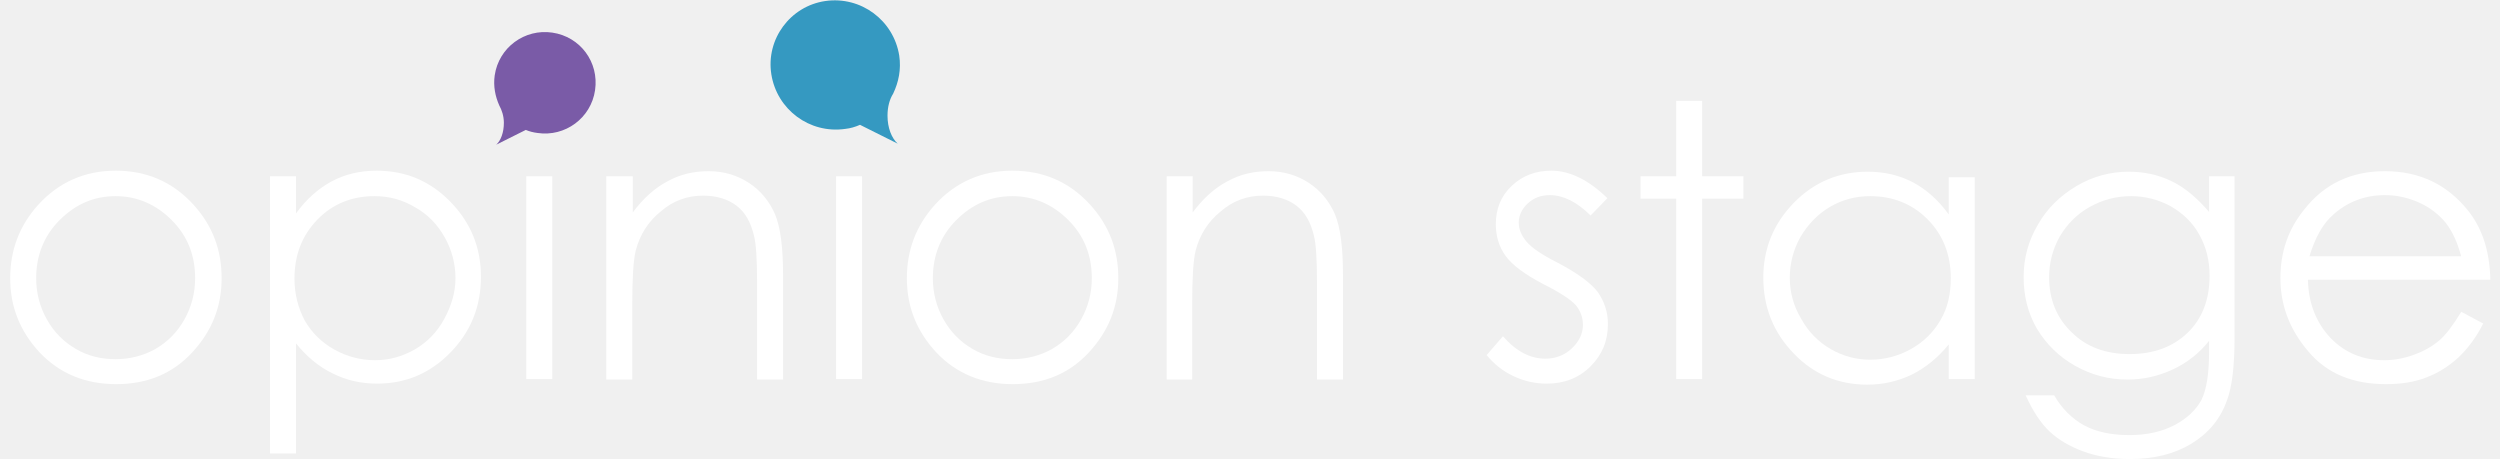
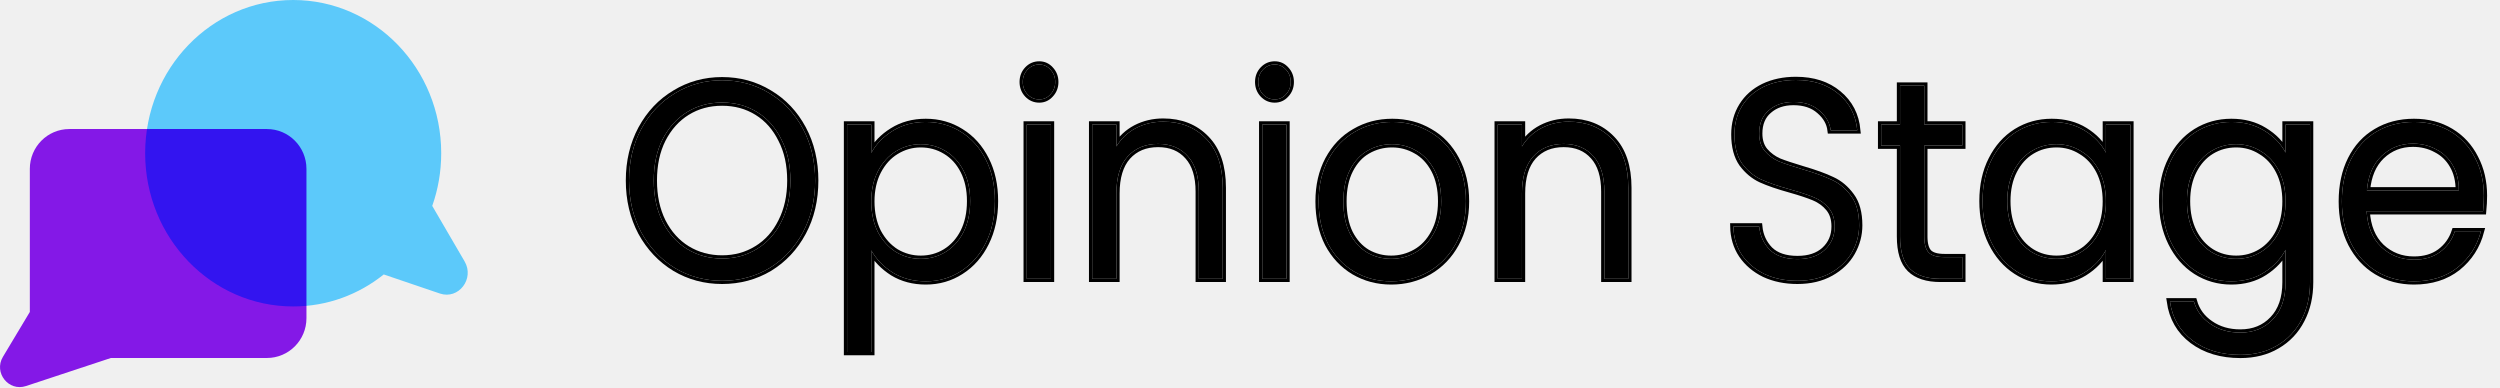
- <svg xmlns="http://www.w3.org/2000/svg" version="1.1" id="Isolation_Mode" x="0px" y="0px" viewBox="0 0 490.7 90" style="enable-background:new 0 0 490.7 90;" xml:space="preserve">
-   <style type="text/css">
- 	.st0{fill:#FFFFFF;}
- 	.st1{fill:#7A5BA7;}
- 	.st2{fill:#3599C1;}
- </style>
-   <g id="Layer_1">
-     <g>
-       <g>
-         <path class="st0" d="M22.7,33.5c6.1,0,11.2,2.2,15.3,6.7c3.7,4.1,5.5,8.8,5.5,14.4c0,5.6-1.9,10.4-5.8,14.6     c-3.9,4.2-8.9,6.2-14.9,6.2c-6.1,0-11.1-2.1-15-6.2c-3.9-4.2-5.8-9-5.8-14.6c0-5.5,1.8-10.3,5.5-14.4     C11.5,35.8,16.6,33.5,22.7,33.5z M22.7,38.5c-4.3,0-7.9,1.6-11,4.7c-3.1,3.1-4.6,7-4.6,11.4c0,2.9,0.7,5.6,2.1,8.1     c1.4,2.5,3.3,4.4,5.7,5.8c2.4,1.4,5,2,7.8,2c2.8,0,5.5-0.7,7.8-2c2.4-1.4,4.3-3.3,5.7-5.8c1.4-2.5,2.1-5.2,2.1-8.1     c0-4.5-1.5-8.3-4.6-11.4C30.6,40.1,26.9,38.5,22.7,38.5z" />
-         <path class="st0" d="M53,34.6h5.1v7.3c2-2.8,4.4-4.9,7-6.3c2.6-1.4,5.6-2.1,8.8-2.1c5.7,0,10.5,2,14.5,6.1c4,4.1,6,9,6,14.7     c0,5.9-2,10.8-6,14.9c-4,4.1-8.8,6.1-14.4,6.1c-3.2,0-6.1-0.7-8.7-2c-2.7-1.3-5.1-3.3-7.2-5.9V89H53V34.6z M73.5,38.5     c-4.4,0-8.2,1.5-11.2,4.6c-3,3.1-4.5,6.9-4.5,11.6c0,3,0.7,5.7,2,8.2c1.4,2.4,3.3,4.3,5.8,5.7c2.5,1.4,5.2,2.1,8,2.1     c2.8,0,5.3-0.7,7.8-2.1c2.4-1.4,4.4-3.4,5.8-6c1.4-2.6,2.2-5.2,2.2-8c0-2.8-0.7-5.5-2.1-8c-1.4-2.5-3.3-4.5-5.8-5.9     C79,39.2,76.4,38.5,73.5,38.5z" />
-         <path class="st0" d="M103.3,34.6h5.1v39.8h-5.1V34.6z" />
-         <path class="st0" d="M119.1,34.6h5.1v7.1c2-2.7,4.3-4.8,6.8-6.1c2.5-1.4,5.2-2,8.1-2c3,0,5.6,0.8,7.9,2.3c2.3,1.5,4,3.6,5.1,6.1     c1.1,2.6,1.6,6.6,1.6,12v20.5h-5.1v-19c0-4.6-0.2-7.7-0.6-9.2c-0.6-2.6-1.7-4.6-3.4-5.9c-1.7-1.3-3.9-2-6.6-2     c-3.1,0-5.9,1-8.3,3.1c-2.5,2-4.1,4.6-4.9,7.6c-0.5,2-0.7,5.6-0.7,10.8v14.6h-5.1V34.6z" />
-         <path class="st0" d="M164.1,34.6h5.1v39.8h-5.1V34.6z" />
-         <path class="st0" d="M198.7,33.5c6.1,0,11.2,2.2,15.3,6.7c3.7,4.1,5.5,8.8,5.5,14.4c0,5.6-1.9,10.4-5.8,14.6     c-3.9,4.2-8.9,6.2-14.9,6.2c-6.1,0-11.1-2.1-15-6.2c-3.9-4.2-5.8-9-5.8-14.6c0-5.5,1.8-10.3,5.5-14.4     C187.5,35.8,192.6,33.5,198.7,33.5z M198.7,38.5c-4.3,0-7.9,1.6-11,4.7c-3.1,3.1-4.6,7-4.6,11.4c0,2.9,0.7,5.6,2.1,8.1     c1.4,2.5,3.3,4.4,5.7,5.8c2.4,1.4,5,2,7.8,2c2.8,0,5.5-0.7,7.8-2c2.4-1.4,4.3-3.3,5.7-5.8c1.4-2.5,2.1-5.2,2.1-8.1     c0-4.5-1.5-8.3-4.6-11.4C206.6,40.1,202.9,38.5,198.7,38.5z" />
-         <path class="st0" d="M229,34.6h5.1v7.1c2-2.7,4.3-4.8,6.8-6.1c2.5-1.4,5.2-2,8.1-2c3,0,5.6,0.8,7.9,2.3c2.3,1.5,4,3.6,5.1,6.1     c1.1,2.6,1.6,6.6,1.6,12v20.5h-5.1v-19c0-4.6-0.2-7.7-0.6-9.2c-0.6-2.6-1.7-4.6-3.4-5.9c-1.7-1.3-3.9-2-6.6-2     c-3.1,0-5.9,1-8.3,3.1c-2.5,2-4.1,4.6-4.9,7.6c-0.5,2-0.7,5.6-0.7,10.8v14.6H229V34.6z" />
-         <path class="st0" d="M315.5,38.9l-3.3,3.4c-2.7-2.7-5.4-4-8-4c-1.7,0-3.1,0.5-4.3,1.6c-1.2,1.1-1.8,2.4-1.8,3.8     c0,1.3,0.5,2.5,1.5,3.7c1,1.2,3,2.6,6.2,4.2c3.8,2,6.4,3.9,7.8,5.7c1.3,1.9,2,3.9,2,6.3c0,3.3-1.1,6-3.4,8.3     c-2.3,2.3-5.2,3.4-8.6,3.4c-2.3,0-4.5-0.5-6.6-1.5c-2.1-1-3.8-2.4-5.2-4.1l3.2-3.7c2.6,3,5.4,4.4,8.3,4.4c2.1,0,3.8-0.7,5.2-2     c1.4-1.3,2.2-2.9,2.2-4.6c0-1.5-0.5-2.8-1.4-3.9c-1-1.1-3.1-2.5-6.5-4.2c-3.6-1.9-6-3.7-7.3-5.5c-1.3-1.8-1.9-3.9-1.9-6.2     c0-3,1-5.5,3.1-7.5c2.1-2,4.7-3,7.8-3C308.1,33.5,311.8,35.3,315.5,38.9z" />
-         <path class="st0" d="M329,19.8h5.1v14.8h8.1V39h-8.1v35.4H329V39h-7v-4.4h7V19.8z" />
-         <path class="st0" d="M387.6,34.6v39.8h-5.1v-6.8c-2.1,2.6-4.6,4.6-7.2,5.9c-2.7,1.3-5.6,2-8.8,2c-5.6,0-10.5-2-14.4-6.1     c-4-4.1-6-9.1-6-14.9c0-5.7,2-10.6,6-14.7c4-4.1,8.9-6.1,14.5-6.1c3.3,0,6.2,0.7,8.9,2.1c2.6,1.4,5,3.5,7,6.3v-7.3H387.6z      M367.1,38.5c-2.9,0-5.5,0.7-7.9,2.1c-2.4,1.4-4.3,3.4-5.8,5.9c-1.4,2.5-2.1,5.2-2.1,8c0,2.8,0.7,5.5,2.2,8     c1.4,2.6,3.4,4.6,5.8,6c2.4,1.4,5,2.1,7.8,2.1c2.8,0,5.5-0.7,8-2.1c2.5-1.4,4.4-3.3,5.8-5.7c1.4-2.4,2-5.1,2-8.2     c0-4.6-1.5-8.5-4.6-11.6C375.3,40,371.5,38.5,367.1,38.5z" />
-         <path class="st0" d="M433.5,34.6h5.1v31.7c0,5.6-0.5,9.7-1.5,12.3c-1.3,3.7-3.7,6.5-7,8.5c-3.3,2-7.3,3-12,3     c-3.4,0-6.5-0.5-9.2-1.5c-2.7-1-4.9-2.3-6.6-3.9c-1.7-1.6-3.3-4-4.7-7.1h5.6c1.5,2.6,3.5,4.6,5.9,5.9c2.4,1.3,5.4,1.9,8.9,1.9     c3.5,0,6.4-0.7,8.9-2c2.4-1.3,4.1-2.9,5.2-4.9c1-2,1.5-5.2,1.5-9.5v-2.1c-1.9,2.4-4.3,4.3-7.1,5.6c-2.8,1.3-5.7,2-8.9,2     c-3.7,0-7.1-0.9-10.3-2.7c-3.2-1.8-5.7-4.3-7.5-7.3c-1.8-3.1-2.6-6.5-2.6-10.1c0-3.7,0.9-7.1,2.8-10.3c1.8-3.2,4.4-5.7,7.6-7.6     c3.2-1.9,6.7-2.8,10.2-2.8c3,0,5.8,0.6,8.3,1.8c2.6,1.2,5.1,3.3,7.5,6.1V34.6z M418.3,38.5c-2.9,0-5.6,0.7-8.1,2.1     c-2.5,1.4-4.4,3.3-5.9,5.8c-1.4,2.5-2.1,5.2-2.1,8c0,4.4,1.5,8,4.4,10.8c2.9,2.9,6.7,4.3,11.4,4.3c4.7,0,8.5-1.4,11.4-4.2     c2.9-2.8,4.3-6.6,4.3-11.2c0-3-0.7-5.7-2-8c-1.3-2.4-3.2-4.2-5.6-5.6C423.7,39.2,421.1,38.5,418.3,38.5z" />
-         <path class="st0" d="M483.1,61.2l4.3,2.3c-1.4,2.8-3.1,5-4.9,6.7c-1.9,1.7-3.9,3-6.3,3.9c-2.3,0.9-4.9,1.3-7.9,1.3     c-6.5,0-11.6-2.1-15.2-6.4c-3.7-4.3-5.5-9.1-5.5-14.4c0-5.1,1.5-9.6,4.7-13.5c3.9-5,9.2-7.5,15.8-7.5c6.8,0,12.2,2.6,16.3,7.7     c2.9,3.6,4.3,8.2,4.4,13.6h-35.8c0.1,4.6,1.6,8.4,4.4,11.4c2.9,3,6.4,4.4,10.6,4.4c2,0,4-0.4,5.9-1.1c1.9-0.7,3.5-1.6,4.9-2.8     C480.1,65.7,481.5,63.8,483.1,61.2z M483.1,50.4c-0.7-2.7-1.7-4.9-3-6.6c-1.3-1.6-3-3-5.2-4c-2.2-1-4.4-1.5-6.8-1.5     c-3.9,0-7.3,1.3-10.1,3.8c-2.1,1.8-3.6,4.6-4.7,8.2H483.1z" />
-       </g>
-       <path class="st1" d="M108.4,6.4c-5.4-0.8-10.5,2.9-11.3,8.4c-0.3,2.1,0.1,4.1,0.9,5.9c0.5,0.9,0.9,2.1,0.9,3.4    c0,1.9-0.6,3.5-1.5,4.3l5.8-2.9c0.7,0.3,1.5,0.5,2.3,0.6c5.4,0.8,10.5-2.9,11.3-8.4C117.6,12.2,113.9,7.2,108.4,6.4z" />
-       <path class="st2" d="M162,0.2c7-1,13.4,3.8,14.5,10.7c0.4,2.7-0.1,5.2-1.2,7.5c-0.7,1.1-1.1,2.6-1.1,4.3c0,2.4,0.8,4.4,2,5.5    l-7.4-3.7c-0.9,0.4-1.9,0.7-2.9,0.8c-7,1-13.4-3.8-14.5-10.7C150.3,7.7,155.1,1.2,162,0.2z" />
-     </g>
+ <svg xmlns="http://www.w3.org/2000/svg" width="155" height="24" viewBox="0 0 155 24" fill="none">
+   <path fill-rule="evenodd" clip-rule="evenodd" d="M26.799 12.766C27.159 11.747 27.355 10.647 27.355 9.5C27.355 4.253 23.246 0 18.177 0C13.109 0 9 4.253 9 9.5C9 14.747 13.109 19 18.177 19C20.292 19 22.24 18.26 23.792 17.016L27.275 18.199C28.43 18.591 29.435 17.285 28.806 16.208L26.799 12.766Z" fill="#5CC9FA" />
+   <g style="mix-blend-mode:multiply">
+     <path fill-rule="evenodd" clip-rule="evenodd" d="M4.299 8C2.946 8 1.849 9.105 1.849 10.469V19.341L0.181 22.124C-0.406 23.104 0.532 24.292 1.612 23.935L6.875 22.195H16.55C17.903 22.195 19 21.09 19 19.726V10.469C19 9.105 17.903 8 16.55 8H4.299Z" fill="#8C1AF5" />
  </g>
+   <mask id="path-3-outside-1_3562_9496" maskUnits="userSpaceOnUse" x="38" y="3" width="117" height="20" fill="black">
+     <rect fill="white" x="38" y="3" width="117" height="20" />
+     <path d="M44.77 17.408C43.703 17.408 42.731 17.146 41.852 16.623C40.973 16.087 40.275 15.348 39.758 14.405C39.253 13.451 39 12.38 39 11.193C39 10.006 39.253 8.941 39.758 7.998C40.275 7.044 40.973 6.305 41.852 5.781C42.731 5.245 43.703 4.978 44.77 4.978C45.846 4.978 46.825 5.245 47.704 5.781C48.583 6.305 49.275 7.038 49.781 7.981C50.286 8.923 50.539 9.994 50.539 11.193C50.539 12.392 50.286 13.463 49.781 14.405C49.275 15.348 48.583 16.087 47.704 16.623C46.825 17.146 45.846 17.408 44.77 17.408ZM44.77 16.029C45.572 16.029 46.291 15.831 46.929 15.435C47.577 15.04 48.083 14.475 48.445 13.742C48.819 13.009 49.006 12.159 49.006 11.193C49.006 10.215 48.819 9.366 48.445 8.644C48.083 7.911 47.583 7.346 46.945 6.951C46.308 6.555 45.583 6.357 44.77 6.357C43.956 6.357 43.231 6.555 42.594 6.951C41.956 7.346 41.451 7.911 41.077 8.644C40.714 9.366 40.533 10.215 40.533 11.193C40.533 12.159 40.714 13.009 41.077 13.742C41.451 14.475 41.956 15.04 42.594 15.435C43.242 15.831 43.967 16.029 44.77 16.029Z" />
+     <path d="M54.019 9.482C54.316 8.935 54.756 8.481 55.338 8.12C55.931 7.748 56.618 7.562 57.398 7.562C58.201 7.562 58.926 7.765 59.575 8.173C60.234 8.58 60.75 9.156 61.124 9.901C61.498 10.634 61.684 11.49 61.684 12.467C61.684 13.434 61.498 14.295 61.124 15.051C60.75 15.808 60.234 16.396 59.575 16.815C58.926 17.234 58.201 17.443 57.398 17.443C56.629 17.443 55.948 17.263 55.355 16.902C54.772 16.53 54.327 16.07 54.019 15.523V21.825H52.519V7.719H54.019V9.482ZM60.151 12.467C60.151 11.746 60.014 11.117 59.739 10.582C59.465 10.047 59.091 9.639 58.618 9.36C58.157 9.081 57.646 8.941 57.085 8.941C56.536 8.941 56.025 9.086 55.552 9.377C55.091 9.657 54.717 10.07 54.431 10.617C54.157 11.152 54.019 11.775 54.019 12.485C54.019 13.207 54.157 13.841 54.431 14.388C54.717 14.923 55.091 15.337 55.552 15.627C56.025 15.907 56.536 16.047 57.085 16.047C57.646 16.047 58.157 15.907 58.618 15.627C59.091 15.337 59.465 14.923 59.739 14.388C60.014 13.841 60.151 13.201 60.151 12.467Z" />
+     <path d="M64.434 6.165C64.148 6.165 63.906 6.06 63.708 5.851C63.511 5.641 63.412 5.385 63.412 5.082C63.412 4.78 63.511 4.524 63.708 4.314C63.906 4.105 64.148 4 64.434 4C64.708 4 64.939 4.105 65.126 4.314C65.324 4.524 65.423 4.78 65.423 5.082C65.423 5.385 65.324 5.641 65.126 5.851C64.939 6.06 64.708 6.165 64.434 6.165ZM65.159 7.719V17.286H63.659V7.719H65.159Z" />
+     <path d="M72.117 7.544C73.216 7.544 74.106 7.899 74.787 8.609C75.469 9.307 75.809 10.32 75.809 11.647V17.286H74.326V11.874C74.326 10.919 74.1 10.192 73.65 9.692C73.199 9.179 72.584 8.923 71.804 8.923C71.012 8.923 70.38 9.185 69.908 9.709C69.446 10.233 69.216 10.995 69.216 11.996V17.286H67.716V7.719H69.216V9.081C69.512 8.592 69.913 8.213 70.419 7.946C70.936 7.678 71.501 7.544 72.117 7.544Z" />
+     <path d="M79.034 6.165C78.749 6.165 78.507 6.06 78.309 5.851C78.111 5.641 78.012 5.385 78.012 5.082C78.012 4.78 78.111 4.524 78.309 4.314C78.507 4.105 78.749 4 79.034 4C79.309 4 79.54 4.105 79.727 4.314C79.925 4.524 80.023 4.78 80.023 5.082C80.023 5.385 79.925 5.641 79.727 5.851C79.54 6.06 79.309 6.165 79.034 6.165ZM79.76 7.719V17.286H78.26V7.719H79.76Z" />
+     <path d="M86.256 17.443C85.41 17.443 84.641 17.24 83.948 16.832C83.267 16.425 82.728 15.849 82.333 15.104C81.948 14.347 81.756 13.474 81.756 12.485C81.756 11.507 81.954 10.646 82.349 9.901C82.756 9.145 83.305 8.568 83.998 8.173C84.69 7.765 85.465 7.562 86.322 7.562C87.179 7.562 87.954 7.765 88.646 8.173C89.339 8.568 89.883 9.139 90.278 9.884C90.685 10.629 90.888 11.496 90.888 12.485C90.888 13.474 90.679 14.347 90.262 15.104C89.855 15.849 89.3 16.425 88.597 16.832C87.894 17.24 87.113 17.443 86.256 17.443ZM86.256 16.047C86.794 16.047 87.3 15.913 87.773 15.645C88.245 15.377 88.624 14.976 88.91 14.44C89.207 13.905 89.355 13.253 89.355 12.485C89.355 11.717 89.212 11.065 88.927 10.53C88.641 9.994 88.267 9.598 87.806 9.342C87.344 9.075 86.844 8.941 86.305 8.941C85.756 8.941 85.251 9.075 84.789 9.342C84.338 9.598 83.976 9.994 83.701 10.53C83.426 11.065 83.289 11.717 83.289 12.485C83.289 13.265 83.421 13.922 83.684 14.458C83.959 14.993 84.322 15.395 84.772 15.662C85.223 15.918 85.718 16.047 86.256 16.047Z" />
+     <path d="M97.262 7.544C98.361 7.544 99.251 7.899 99.932 8.609C100.613 9.307 100.954 10.32 100.954 11.647V17.286H99.471V11.874C99.471 10.919 99.245 10.192 98.795 9.692C98.344 9.179 97.729 8.923 96.948 8.923C96.157 8.923 95.525 9.185 95.053 9.709C94.591 10.233 94.361 10.995 94.361 11.996V17.286H92.86V7.719H94.361V9.081C94.657 8.592 95.058 8.213 95.564 7.946C96.08 7.678 96.646 7.544 97.262 7.544Z" />
+     <path d="M111.442 17.408C110.684 17.408 110.003 17.269 109.398 16.989C108.805 16.698 108.338 16.303 107.997 15.802C107.656 15.29 107.481 14.702 107.47 14.039H109.068C109.123 14.609 109.343 15.092 109.728 15.488C110.123 15.872 110.695 16.064 111.442 16.064C112.157 16.064 112.717 15.878 113.124 15.505C113.541 15.121 113.75 14.632 113.75 14.039C113.75 13.573 113.629 13.195 113.387 12.904C113.146 12.613 112.843 12.392 112.481 12.241C112.118 12.089 111.629 11.926 111.014 11.752C110.255 11.542 109.645 11.333 109.184 11.123C108.733 10.914 108.343 10.588 108.013 10.146C107.695 9.692 107.535 9.086 107.535 8.33C107.535 7.666 107.695 7.079 108.013 6.566C108.332 6.054 108.777 5.659 109.349 5.379C109.931 5.1 110.596 4.96 111.343 4.96C112.42 4.96 113.299 5.245 113.981 5.816C114.673 6.386 115.063 7.143 115.151 8.085H113.503C113.448 7.62 113.217 7.212 112.81 6.863C112.404 6.502 111.865 6.322 111.195 6.322C110.569 6.322 110.058 6.497 109.662 6.846C109.266 7.183 109.068 7.661 109.068 8.277C109.068 8.72 109.184 9.081 109.415 9.36C109.656 9.639 109.948 9.855 110.288 10.006C110.64 10.146 111.129 10.308 111.755 10.495C112.514 10.716 113.124 10.937 113.585 11.158C114.047 11.368 114.442 11.699 114.772 12.153C115.102 12.595 115.267 13.201 115.267 13.969C115.267 14.563 115.118 15.121 114.821 15.645C114.525 16.169 114.085 16.594 113.503 16.919C112.92 17.245 112.233 17.408 111.442 17.408Z" />
+     <path d="M119.304 9.028V14.667C119.304 15.133 119.397 15.465 119.584 15.662C119.771 15.849 120.095 15.942 120.557 15.942H121.661V17.286H120.309C119.474 17.286 118.848 17.082 118.43 16.675C118.012 16.268 117.804 15.598 117.804 14.667V9.028H116.633V7.719H117.804V5.309H119.304V7.719H121.661V9.028H119.304Z" />
+     <path d="M122.918 12.467C122.918 11.49 123.105 10.634 123.479 9.901C123.852 9.156 124.363 8.58 125.012 8.173C125.671 7.765 126.402 7.562 127.204 7.562C127.995 7.562 128.682 7.742 129.264 8.103C129.847 8.464 130.281 8.918 130.567 9.465V7.719H132.083V17.286H130.567V15.505C130.27 16.064 129.825 16.53 129.231 16.902C128.649 17.263 127.968 17.443 127.187 17.443C126.385 17.443 125.66 17.234 125.012 16.815C124.363 16.396 123.852 15.808 123.479 15.051C123.105 14.295 122.918 13.434 122.918 12.467ZM130.567 12.485C130.567 11.763 130.429 11.135 130.155 10.599C129.88 10.064 129.506 9.657 129.034 9.377C128.572 9.086 128.061 8.941 127.501 8.941C126.94 8.941 126.429 9.081 125.968 9.36C125.506 9.639 125.138 10.047 124.863 10.582C124.588 11.117 124.451 11.746 124.451 12.467C124.451 13.201 124.588 13.841 124.863 14.388C125.138 14.923 125.506 15.337 125.968 15.627C126.429 15.907 126.94 16.047 127.501 16.047C128.061 16.047 128.572 15.907 129.034 15.627C129.506 15.337 129.88 14.923 130.155 14.388C130.429 13.841 130.567 13.207 130.567 12.485Z" />
+     <path d="M138.344 7.562C139.124 7.562 139.805 7.742 140.388 8.103C140.981 8.464 141.421 8.918 141.706 9.465V7.719H143.223V17.496C143.223 18.369 143.047 19.143 142.695 19.818C142.344 20.504 141.838 21.04 141.179 21.424C140.531 21.808 139.772 22 138.904 22C137.717 22 136.728 21.703 135.937 21.11C135.146 20.516 134.679 19.707 134.536 18.683H136.019C136.184 19.265 136.525 19.73 137.041 20.079C137.558 20.44 138.179 20.621 138.904 20.621C139.728 20.621 140.399 20.347 140.915 19.8C141.443 19.253 141.706 18.485 141.706 17.496V15.488C141.41 16.047 140.97 16.512 140.388 16.885C139.805 17.257 139.124 17.443 138.344 17.443C137.541 17.443 136.811 17.234 136.151 16.815C135.503 16.396 134.992 15.808 134.618 15.051C134.245 14.295 134.058 13.434 134.058 12.467C134.058 11.49 134.245 10.634 134.618 9.901C134.992 9.156 135.503 8.58 136.151 8.173C136.811 7.765 137.541 7.562 138.344 7.562ZM141.706 12.485C141.706 11.763 141.569 11.135 141.294 10.599C141.02 10.064 140.646 9.657 140.173 9.377C139.712 9.086 139.201 8.941 138.64 8.941C138.08 8.941 137.569 9.081 137.107 9.36C136.646 9.639 136.278 10.047 136.003 10.582C135.728 11.117 135.591 11.746 135.591 12.467C135.591 13.201 135.728 13.841 136.003 14.388C136.278 14.923 136.646 15.337 137.107 15.627C137.569 15.907 138.08 16.047 138.64 16.047C139.201 16.047 139.712 15.907 140.173 15.627C140.646 15.337 141.02 14.923 141.294 14.388C141.569 13.841 141.706 13.207 141.706 12.485Z" />
+     <path d="M154 12.136C154 12.438 153.984 12.758 153.951 13.096H146.73C146.785 14.039 147.088 14.778 147.637 15.313C148.198 15.837 148.873 16.099 149.665 16.099C150.313 16.099 150.852 15.942 151.28 15.627C151.72 15.302 152.027 14.871 152.203 14.336H153.819C153.577 15.255 153.093 16.006 152.368 16.588C151.643 17.158 150.742 17.443 149.665 17.443C148.807 17.443 148.038 17.24 147.357 16.832C146.687 16.425 146.159 15.849 145.774 15.104C145.39 14.347 145.197 13.474 145.197 12.485C145.197 11.496 145.384 10.629 145.758 9.884C146.132 9.139 146.654 8.568 147.324 8.173C148.005 7.765 148.786 7.562 149.665 7.562C150.522 7.562 151.28 7.759 151.939 8.155C152.599 8.551 153.104 9.098 153.456 9.796C153.819 10.483 154 11.263 154 12.136ZM152.45 11.804C152.45 11.199 152.324 10.681 152.071 10.25C151.819 9.808 151.472 9.476 151.033 9.255C150.604 9.022 150.126 8.906 149.599 8.906C148.84 8.906 148.192 9.162 147.654 9.674C147.126 10.186 146.824 10.896 146.747 11.804H152.45Z" />
+   </mask>
+   <path d="M44.77 17.408C43.703 17.408 42.731 17.146 41.852 16.623C40.973 16.087 40.275 15.348 39.758 14.405C39.253 13.451 39 12.38 39 11.193C39 10.006 39.253 8.941 39.758 7.998C40.275 7.044 40.973 6.305 41.852 5.781C42.731 5.245 43.703 4.978 44.77 4.978C45.846 4.978 46.825 5.245 47.704 5.781C48.583 6.305 49.275 7.038 49.781 7.981C50.286 8.923 50.539 9.994 50.539 11.193C50.539 12.392 50.286 13.463 49.781 14.405C49.275 15.348 48.583 16.087 47.704 16.623C46.825 17.146 45.846 17.408 44.77 17.408ZM44.77 16.029C45.572 16.029 46.291 15.831 46.929 15.435C47.577 15.04 48.083 14.475 48.445 13.742C48.819 13.009 49.006 12.159 49.006 11.193C49.006 10.215 48.819 9.366 48.445 8.644C48.083 7.911 47.583 7.346 46.945 6.951C46.308 6.555 45.583 6.357 44.77 6.357C43.956 6.357 43.231 6.555 42.594 6.951C41.956 7.346 41.451 7.911 41.077 8.644C40.714 9.366 40.533 10.215 40.533 11.193C40.533 12.159 40.714 13.009 41.077 13.742C41.451 14.475 41.956 15.04 42.594 15.435C43.242 15.831 43.967 16.029 44.77 16.029Z" fill="black" />
+   <path d="M54.019 9.482C54.316 8.935 54.756 8.481 55.338 8.12C55.931 7.748 56.618 7.562 57.398 7.562C58.201 7.562 58.926 7.765 59.575 8.173C60.234 8.58 60.75 9.156 61.124 9.901C61.498 10.634 61.684 11.49 61.684 12.467C61.684 13.434 61.498 14.295 61.124 15.051C60.75 15.808 60.234 16.396 59.575 16.815C58.926 17.234 58.201 17.443 57.398 17.443C56.629 17.443 55.948 17.263 55.355 16.902C54.772 16.53 54.327 16.07 54.019 15.523V21.825H52.519V7.719H54.019V9.482ZM60.151 12.467C60.151 11.746 60.014 11.117 59.739 10.582C59.465 10.047 59.091 9.639 58.618 9.36C58.157 9.081 57.646 8.941 57.085 8.941C56.536 8.941 56.025 9.086 55.552 9.377C55.091 9.657 54.717 10.07 54.431 10.617C54.157 11.152 54.019 11.775 54.019 12.485C54.019 13.207 54.157 13.841 54.431 14.388C54.717 14.923 55.091 15.337 55.552 15.627C56.025 15.907 56.536 16.047 57.085 16.047C57.646 16.047 58.157 15.907 58.618 15.627C59.091 15.337 59.465 14.923 59.739 14.388C60.014 13.841 60.151 13.201 60.151 12.467Z" fill="black" />
+   <path d="M64.434 6.165C64.148 6.165 63.906 6.06 63.708 5.851C63.511 5.641 63.412 5.385 63.412 5.082C63.412 4.78 63.511 4.524 63.708 4.314C63.906 4.105 64.148 4 64.434 4C64.708 4 64.939 4.105 65.126 4.314C65.324 4.524 65.423 4.78 65.423 5.082C65.423 5.385 65.324 5.641 65.126 5.851C64.939 6.06 64.708 6.165 64.434 6.165ZM65.159 7.719V17.286H63.659V7.719H65.159Z" fill="black" />
+   <path d="M72.117 7.544C73.216 7.544 74.106 7.899 74.787 8.609C75.469 9.307 75.809 10.32 75.809 11.647V17.286H74.326V11.874C74.326 10.919 74.1 10.192 73.65 9.692C73.199 9.179 72.584 8.923 71.804 8.923C71.012 8.923 70.38 9.185 69.908 9.709C69.446 10.233 69.216 10.995 69.216 11.996V17.286H67.716V7.719H69.216V9.081C69.512 8.592 69.913 8.213 70.419 7.946C70.936 7.678 71.501 7.544 72.117 7.544Z" fill="black" />
+   <path d="M79.034 6.165C78.749 6.165 78.507 6.06 78.309 5.851C78.111 5.641 78.012 5.385 78.012 5.082C78.012 4.78 78.111 4.524 78.309 4.314C78.507 4.105 78.749 4 79.034 4C79.309 4 79.54 4.105 79.727 4.314C79.925 4.524 80.023 4.78 80.023 5.082C80.023 5.385 79.925 5.641 79.727 5.851C79.54 6.06 79.309 6.165 79.034 6.165ZM79.76 7.719V17.286H78.26V7.719H79.76Z" fill="black" />
+   <path d="M86.256 17.443C85.41 17.443 84.641 17.24 83.948 16.832C83.267 16.425 82.728 15.849 82.333 15.104C81.948 14.347 81.756 13.474 81.756 12.485C81.756 11.507 81.954 10.646 82.349 9.901C82.756 9.145 83.305 8.568 83.998 8.173C84.69 7.765 85.465 7.562 86.322 7.562C87.179 7.562 87.954 7.765 88.646 8.173C89.339 8.568 89.883 9.139 90.278 9.884C90.685 10.629 90.888 11.496 90.888 12.485C90.888 13.474 90.679 14.347 90.262 15.104C89.855 15.849 89.3 16.425 88.597 16.832C87.894 17.24 87.113 17.443 86.256 17.443ZM86.256 16.047C86.794 16.047 87.3 15.913 87.773 15.645C88.245 15.377 88.624 14.976 88.91 14.44C89.207 13.905 89.355 13.253 89.355 12.485C89.355 11.717 89.212 11.065 88.927 10.53C88.641 9.994 88.267 9.598 87.806 9.342C87.344 9.075 86.844 8.941 86.305 8.941C85.756 8.941 85.251 9.075 84.789 9.342C84.338 9.598 83.976 9.994 83.701 10.53C83.426 11.065 83.289 11.717 83.289 12.485C83.289 13.265 83.421 13.922 83.684 14.458C83.959 14.993 84.322 15.395 84.772 15.662C85.223 15.918 85.718 16.047 86.256 16.047Z" fill="black" />
+   <path d="M97.262 7.544C98.361 7.544 99.251 7.899 99.932 8.609C100.613 9.307 100.954 10.32 100.954 11.647V17.286H99.471V11.874C99.471 10.919 99.245 10.192 98.795 9.692C98.344 9.179 97.729 8.923 96.948 8.923C96.157 8.923 95.525 9.185 95.053 9.709C94.591 10.233 94.361 10.995 94.361 11.996V17.286H92.86V7.719H94.361V9.081C94.657 8.592 95.058 8.213 95.564 7.946C96.08 7.678 96.646 7.544 97.262 7.544Z" fill="black" />
+   <path d="M111.442 17.408C110.684 17.408 110.003 17.269 109.398 16.989C108.805 16.698 108.338 16.303 107.997 15.802C107.656 15.29 107.481 14.702 107.47 14.039H109.068C109.123 14.609 109.343 15.092 109.728 15.488C110.123 15.872 110.695 16.064 111.442 16.064C112.157 16.064 112.717 15.878 113.124 15.505C113.541 15.121 113.75 14.632 113.75 14.039C113.75 13.573 113.629 13.195 113.387 12.904C113.146 12.613 112.843 12.392 112.481 12.241C112.118 12.089 111.629 11.926 111.014 11.752C110.255 11.542 109.645 11.333 109.184 11.123C108.733 10.914 108.343 10.588 108.013 10.146C107.695 9.692 107.535 9.086 107.535 8.33C107.535 7.666 107.695 7.079 108.013 6.566C108.332 6.054 108.777 5.659 109.349 5.379C109.931 5.1 110.596 4.96 111.343 4.96C112.42 4.96 113.299 5.245 113.981 5.816C114.673 6.386 115.063 7.143 115.151 8.085H113.503C113.448 7.62 113.217 7.212 112.81 6.863C112.404 6.502 111.865 6.322 111.195 6.322C110.569 6.322 110.058 6.497 109.662 6.846C109.266 7.183 109.068 7.661 109.068 8.277C109.068 8.72 109.184 9.081 109.415 9.36C109.656 9.639 109.948 9.855 110.288 10.006C110.64 10.146 111.129 10.308 111.755 10.495C112.514 10.716 113.124 10.937 113.585 11.158C114.047 11.368 114.442 11.699 114.772 12.153C115.102 12.595 115.267 13.201 115.267 13.969C115.267 14.563 115.118 15.121 114.821 15.645C114.525 16.169 114.085 16.594 113.503 16.919C112.92 17.245 112.233 17.408 111.442 17.408Z" fill="black" />
+   <path d="M119.304 9.028V14.667C119.304 15.133 119.397 15.465 119.584 15.662C119.771 15.849 120.095 15.942 120.557 15.942H121.661V17.286H120.309C119.474 17.286 118.848 17.082 118.43 16.675C118.012 16.268 117.804 15.598 117.804 14.667V9.028H116.633V7.719H117.804V5.309H119.304V7.719H121.661V9.028H119.304Z" fill="black" />
+   <path d="M122.918 12.467C122.918 11.49 123.105 10.634 123.479 9.901C123.852 9.156 124.363 8.58 125.012 8.173C125.671 7.765 126.402 7.562 127.204 7.562C127.995 7.562 128.682 7.742 129.264 8.103C129.847 8.464 130.281 8.918 130.567 9.465V7.719H132.083V17.286H130.567V15.505C130.27 16.064 129.825 16.53 129.231 16.902C128.649 17.263 127.968 17.443 127.187 17.443C126.385 17.443 125.66 17.234 125.012 16.815C124.363 16.396 123.852 15.808 123.479 15.051C123.105 14.295 122.918 13.434 122.918 12.467ZM130.567 12.485C130.567 11.763 130.429 11.135 130.155 10.599C129.88 10.064 129.506 9.657 129.034 9.377C128.572 9.086 128.061 8.941 127.501 8.941C126.94 8.941 126.429 9.081 125.968 9.36C125.506 9.639 125.138 10.047 124.863 10.582C124.588 11.117 124.451 11.746 124.451 12.467C124.451 13.201 124.588 13.841 124.863 14.388C125.138 14.923 125.506 15.337 125.968 15.627C126.429 15.907 126.94 16.047 127.501 16.047C128.061 16.047 128.572 15.907 129.034 15.627C129.506 15.337 129.88 14.923 130.155 14.388C130.429 13.841 130.567 13.207 130.567 12.485Z" fill="black" />
+   <path d="M138.344 7.562C139.124 7.562 139.805 7.742 140.388 8.103C140.981 8.464 141.421 8.918 141.706 9.465V7.719H143.223V17.496C143.223 18.369 143.047 19.143 142.695 19.818C142.344 20.504 141.838 21.04 141.179 21.424C140.531 21.808 139.772 22 138.904 22C137.717 22 136.728 21.703 135.937 21.11C135.146 20.516 134.679 19.707 134.536 18.683H136.019C136.184 19.265 136.525 19.73 137.041 20.079C137.558 20.44 138.179 20.621 138.904 20.621C139.728 20.621 140.399 20.347 140.915 19.8C141.443 19.253 141.706 18.485 141.706 17.496V15.488C141.41 16.047 140.97 16.512 140.388 16.885C139.805 17.257 139.124 17.443 138.344 17.443C137.541 17.443 136.811 17.234 136.151 16.815C135.503 16.396 134.992 15.808 134.618 15.051C134.245 14.295 134.058 13.434 134.058 12.467C134.058 11.49 134.245 10.634 134.618 9.901C134.992 9.156 135.503 8.58 136.151 8.173C136.811 7.765 137.541 7.562 138.344 7.562ZM141.706 12.485C141.706 11.763 141.569 11.135 141.294 10.599C141.02 10.064 140.646 9.657 140.173 9.377C139.712 9.086 139.201 8.941 138.64 8.941C138.08 8.941 137.569 9.081 137.107 9.36C136.646 9.639 136.278 10.047 136.003 10.582C135.728 11.117 135.591 11.746 135.591 12.467C135.591 13.201 135.728 13.841 136.003 14.388C136.278 14.923 136.646 15.337 137.107 15.627C137.569 15.907 138.08 16.047 138.64 16.047C139.201 16.047 139.712 15.907 140.173 15.627C140.646 15.337 141.02 14.923 141.294 14.388C141.569 13.841 141.706 13.207 141.706 12.485Z" fill="black" />
+   <path d="M154 12.136C154 12.438 153.984 12.758 153.951 13.096H146.73C146.785 14.039 147.088 14.778 147.637 15.313C148.198 15.837 148.873 16.099 149.665 16.099C150.313 16.099 150.852 15.942 151.28 15.627C151.72 15.302 152.027 14.871 152.203 14.336H153.819C153.577 15.255 153.093 16.006 152.368 16.588C151.643 17.158 150.742 17.443 149.665 17.443C148.807 17.443 148.038 17.24 147.357 16.832C146.687 16.425 146.159 15.849 145.774 15.104C145.39 14.347 145.197 13.474 145.197 12.485C145.197 11.496 145.384 10.629 145.758 9.884C146.132 9.139 146.654 8.568 147.324 8.173C148.005 7.765 148.786 7.562 149.665 7.562C150.522 7.562 151.28 7.759 151.939 8.155C152.599 8.551 153.104 9.098 153.456 9.796C153.819 10.483 154 11.263 154 12.136ZM152.45 11.804C152.45 11.199 152.324 10.681 152.071 10.25C151.819 9.808 151.472 9.476 151.033 9.255C150.604 9.022 150.126 8.906 149.599 8.906C148.84 8.906 148.192 9.162 147.654 9.674C147.126 10.186 146.824 10.896 146.747 11.804H152.45Z" fill="black" />
+   <path d="M44.77 17.408C43.703 17.408 42.731 17.146 41.852 16.623C40.973 16.087 40.275 15.348 39.758 14.405C39.253 13.451 39 12.38 39 11.193C39 10.006 39.253 8.941 39.758 7.998C40.275 7.044 40.973 6.305 41.852 5.781C42.731 5.245 43.703 4.978 44.77 4.978C45.846 4.978 46.825 5.245 47.704 5.781C48.583 6.305 49.275 7.038 49.781 7.981C50.286 8.923 50.539 9.994 50.539 11.193C50.539 12.392 50.286 13.463 49.781 14.405C49.275 15.348 48.583 16.087 47.704 16.623C46.825 17.146 45.846 17.408 44.77 17.408ZM44.77 16.029C45.572 16.029 46.291 15.831 46.929 15.435C47.577 15.04 48.083 14.475 48.445 13.742C48.819 13.009 49.006 12.159 49.006 11.193C49.006 10.215 48.819 9.366 48.445 8.644C48.083 7.911 47.583 7.346 46.945 6.951C46.308 6.555 45.583 6.357 44.77 6.357C43.956 6.357 43.231 6.555 42.594 6.951C41.956 7.346 41.451 7.911 41.077 8.644C40.714 9.366 40.533 10.215 40.533 11.193C40.533 12.159 40.714 13.009 41.077 13.742C41.451 14.475 41.956 15.04 42.594 15.435C43.242 15.831 43.967 16.029 44.77 16.029Z" stroke="black" stroke-width="0.4" mask="url(#path-3-outside-1_3562_9496)" />
+   <path d="M54.019 9.482C54.316 8.935 54.756 8.481 55.338 8.12C55.931 7.748 56.618 7.562 57.398 7.562C58.201 7.562 58.926 7.765 59.575 8.173C60.234 8.58 60.75 9.156 61.124 9.901C61.498 10.634 61.684 11.49 61.684 12.467C61.684 13.434 61.498 14.295 61.124 15.051C60.75 15.808 60.234 16.396 59.575 16.815C58.926 17.234 58.201 17.443 57.398 17.443C56.629 17.443 55.948 17.263 55.355 16.902C54.772 16.53 54.327 16.07 54.019 15.523V21.825H52.519V7.719H54.019V9.482ZM60.151 12.467C60.151 11.746 60.014 11.117 59.739 10.582C59.465 10.047 59.091 9.639 58.618 9.36C58.157 9.081 57.646 8.941 57.085 8.941C56.536 8.941 56.025 9.086 55.552 9.377C55.091 9.657 54.717 10.07 54.431 10.617C54.157 11.152 54.019 11.775 54.019 12.485C54.019 13.207 54.157 13.841 54.431 14.388C54.717 14.923 55.091 15.337 55.552 15.627C56.025 15.907 56.536 16.047 57.085 16.047C57.646 16.047 58.157 15.907 58.618 15.627C59.091 15.337 59.465 14.923 59.739 14.388C60.014 13.841 60.151 13.201 60.151 12.467Z" stroke="black" stroke-width="0.4" mask="url(#path-3-outside-1_3562_9496)" />
+   <path d="M64.434 6.165C64.148 6.165 63.906 6.06 63.708 5.851C63.511 5.641 63.412 5.385 63.412 5.082C63.412 4.78 63.511 4.524 63.708 4.314C63.906 4.105 64.148 4 64.434 4C64.708 4 64.939 4.105 65.126 4.314C65.324 4.524 65.423 4.78 65.423 5.082C65.423 5.385 65.324 5.641 65.126 5.851C64.939 6.06 64.708 6.165 64.434 6.165ZM65.159 7.719V17.286H63.659V7.719H65.159Z" stroke="black" stroke-width="0.4" mask="url(#path-3-outside-1_3562_9496)" />
+   <path d="M72.117 7.544C73.216 7.544 74.106 7.899 74.787 8.609C75.469 9.307 75.809 10.32 75.809 11.647V17.286H74.326V11.874C74.326 10.919 74.1 10.192 73.65 9.692C73.199 9.179 72.584 8.923 71.804 8.923C71.012 8.923 70.38 9.185 69.908 9.709C69.446 10.233 69.216 10.995 69.216 11.996V17.286H67.716V7.719H69.216V9.081C69.512 8.592 69.913 8.213 70.419 7.946C70.936 7.678 71.501 7.544 72.117 7.544Z" stroke="black" stroke-width="0.4" mask="url(#path-3-outside-1_3562_9496)" />
+   <path d="M79.034 6.165C78.749 6.165 78.507 6.06 78.309 5.851C78.111 5.641 78.012 5.385 78.012 5.082C78.012 4.78 78.111 4.524 78.309 4.314C78.507 4.105 78.749 4 79.034 4C79.309 4 79.54 4.105 79.727 4.314C79.925 4.524 80.023 4.78 80.023 5.082C80.023 5.385 79.925 5.641 79.727 5.851C79.54 6.06 79.309 6.165 79.034 6.165ZM79.76 7.719V17.286H78.26V7.719H79.76Z" stroke="black" stroke-width="0.4" mask="url(#path-3-outside-1_3562_9496)" />
+   <path d="M86.256 17.443C85.41 17.443 84.641 17.24 83.948 16.832C83.267 16.425 82.728 15.849 82.333 15.104C81.948 14.347 81.756 13.474 81.756 12.485C81.756 11.507 81.954 10.646 82.349 9.901C82.756 9.145 83.305 8.568 83.998 8.173C84.69 7.765 85.465 7.562 86.322 7.562C87.179 7.562 87.954 7.765 88.646 8.173C89.339 8.568 89.883 9.139 90.278 9.884C90.685 10.629 90.888 11.496 90.888 12.485C90.888 13.474 90.679 14.347 90.262 15.104C89.855 15.849 89.3 16.425 88.597 16.832C87.894 17.24 87.113 17.443 86.256 17.443ZM86.256 16.047C86.794 16.047 87.3 15.913 87.773 15.645C88.245 15.377 88.624 14.976 88.91 14.44C89.207 13.905 89.355 13.253 89.355 12.485C89.355 11.717 89.212 11.065 88.927 10.53C88.641 9.994 88.267 9.598 87.806 9.342C87.344 9.075 86.844 8.941 86.305 8.941C85.756 8.941 85.251 9.075 84.789 9.342C84.338 9.598 83.976 9.994 83.701 10.53C83.426 11.065 83.289 11.717 83.289 12.485C83.289 13.265 83.421 13.922 83.684 14.458C83.959 14.993 84.322 15.395 84.772 15.662C85.223 15.918 85.718 16.047 86.256 16.047Z" stroke="black" stroke-width="0.4" mask="url(#path-3-outside-1_3562_9496)" />
+   <path d="M97.262 7.544C98.361 7.544 99.251 7.899 99.932 8.609C100.613 9.307 100.954 10.32 100.954 11.647V17.286H99.471V11.874C99.471 10.919 99.245 10.192 98.795 9.692C98.344 9.179 97.729 8.923 96.948 8.923C96.157 8.923 95.525 9.185 95.053 9.709C94.591 10.233 94.361 10.995 94.361 11.996V17.286H92.86V7.719H94.361V9.081C94.657 8.592 95.058 8.213 95.564 7.946C96.08 7.678 96.646 7.544 97.262 7.544Z" stroke="black" stroke-width="0.4" mask="url(#path-3-outside-1_3562_9496)" />
+   <path d="M111.442 17.408C110.684 17.408 110.003 17.269 109.398 16.989C108.805 16.698 108.338 16.303 107.997 15.802C107.656 15.29 107.481 14.702 107.47 14.039H109.068C109.123 14.609 109.343 15.092 109.728 15.488C110.123 15.872 110.695 16.064 111.442 16.064C112.157 16.064 112.717 15.878 113.124 15.505C113.541 15.121 113.75 14.632 113.75 14.039C113.75 13.573 113.629 13.195 113.387 12.904C113.146 12.613 112.843 12.392 112.481 12.241C112.118 12.089 111.629 11.926 111.014 11.752C110.255 11.542 109.645 11.333 109.184 11.123C108.733 10.914 108.343 10.588 108.013 10.146C107.695 9.692 107.535 9.086 107.535 8.33C107.535 7.666 107.695 7.079 108.013 6.566C108.332 6.054 108.777 5.659 109.349 5.379C109.931 5.1 110.596 4.96 111.343 4.96C112.42 4.96 113.299 5.245 113.981 5.816C114.673 6.386 115.063 7.143 115.151 8.085H113.503C113.448 7.62 113.217 7.212 112.81 6.863C112.404 6.502 111.865 6.322 111.195 6.322C110.569 6.322 110.058 6.497 109.662 6.846C109.266 7.183 109.068 7.661 109.068 8.277C109.068 8.72 109.184 9.081 109.415 9.36C109.656 9.639 109.948 9.855 110.288 10.006C110.64 10.146 111.129 10.308 111.755 10.495C112.514 10.716 113.124 10.937 113.585 11.158C114.047 11.368 114.442 11.699 114.772 12.153C115.102 12.595 115.267 13.201 115.267 13.969C115.267 14.563 115.118 15.121 114.821 15.645C114.525 16.169 114.085 16.594 113.503 16.919C112.92 17.245 112.233 17.408 111.442 17.408Z" stroke="black" stroke-width="0.4" mask="url(#path-3-outside-1_3562_9496)" />
+   <path d="M119.304 9.028V14.667C119.304 15.133 119.397 15.465 119.584 15.662C119.771 15.849 120.095 15.942 120.557 15.942H121.661V17.286H120.309C119.474 17.286 118.848 17.082 118.43 16.675C118.012 16.268 117.804 15.598 117.804 14.667V9.028H116.633V7.719H117.804V5.309H119.304V7.719H121.661V9.028H119.304Z" stroke="black" stroke-width="0.4" mask="url(#path-3-outside-1_3562_9496)" />
+   <path d="M122.918 12.467C122.918 11.49 123.105 10.634 123.479 9.901C123.852 9.156 124.363 8.58 125.012 8.173C125.671 7.765 126.402 7.562 127.204 7.562C127.995 7.562 128.682 7.742 129.264 8.103C129.847 8.464 130.281 8.918 130.567 9.465V7.719H132.083V17.286H130.567V15.505C130.27 16.064 129.825 16.53 129.231 16.902C128.649 17.263 127.968 17.443 127.187 17.443C126.385 17.443 125.66 17.234 125.012 16.815C124.363 16.396 123.852 15.808 123.479 15.051C123.105 14.295 122.918 13.434 122.918 12.467ZM130.567 12.485C130.567 11.763 130.429 11.135 130.155 10.599C129.88 10.064 129.506 9.657 129.034 9.377C128.572 9.086 128.061 8.941 127.501 8.941C126.94 8.941 126.429 9.081 125.968 9.36C125.506 9.639 125.138 10.047 124.863 10.582C124.588 11.117 124.451 11.746 124.451 12.467C124.451 13.201 124.588 13.841 124.863 14.388C125.138 14.923 125.506 15.337 125.968 15.627C126.429 15.907 126.94 16.047 127.501 16.047C128.061 16.047 128.572 15.907 129.034 15.627C129.506 15.337 129.88 14.923 130.155 14.388C130.429 13.841 130.567 13.207 130.567 12.485Z" stroke="black" stroke-width="0.4" mask="url(#path-3-outside-1_3562_9496)" />
+   <path d="M138.344 7.562C139.124 7.562 139.805 7.742 140.388 8.103C140.981 8.464 141.421 8.918 141.706 9.465V7.719H143.223V17.496C143.223 18.369 143.047 19.143 142.695 19.818C142.344 20.504 141.838 21.04 141.179 21.424C140.531 21.808 139.772 22 138.904 22C137.717 22 136.728 21.703 135.937 21.11C135.146 20.516 134.679 19.707 134.536 18.683H136.019C136.184 19.265 136.525 19.73 137.041 20.079C137.558 20.44 138.179 20.621 138.904 20.621C139.728 20.621 140.399 20.347 140.915 19.8C141.443 19.253 141.706 18.485 141.706 17.496V15.488C141.41 16.047 140.97 16.512 140.388 16.885C139.805 17.257 139.124 17.443 138.344 17.443C137.541 17.443 136.811 17.234 136.151 16.815C135.503 16.396 134.992 15.808 134.618 15.051C134.245 14.295 134.058 13.434 134.058 12.467C134.058 11.49 134.245 10.634 134.618 9.901C134.992 9.156 135.503 8.58 136.151 8.173C136.811 7.765 137.541 7.562 138.344 7.562ZM141.706 12.485C141.706 11.763 141.569 11.135 141.294 10.599C141.02 10.064 140.646 9.657 140.173 9.377C139.712 9.086 139.201 8.941 138.64 8.941C138.08 8.941 137.569 9.081 137.107 9.36C136.646 9.639 136.278 10.047 136.003 10.582C135.728 11.117 135.591 11.746 135.591 12.467C135.591 13.201 135.728 13.841 136.003 14.388C136.278 14.923 136.646 15.337 137.107 15.627C137.569 15.907 138.08 16.047 138.64 16.047C139.201 16.047 139.712 15.907 140.173 15.627C140.646 15.337 141.02 14.923 141.294 14.388C141.569 13.841 141.706 13.207 141.706 12.485Z" stroke="black" stroke-width="0.4" mask="url(#path-3-outside-1_3562_9496)" />
+   <path d="M154 12.136C154 12.438 153.984 12.758 153.951 13.096H146.73C146.785 14.039 147.088 14.778 147.637 15.313C148.198 15.837 148.873 16.099 149.665 16.099C150.313 16.099 150.852 15.942 151.28 15.627C151.72 15.302 152.027 14.871 152.203 14.336H153.819C153.577 15.255 153.093 16.006 152.368 16.588C151.643 17.158 150.742 17.443 149.665 17.443C148.807 17.443 148.038 17.24 147.357 16.832C146.687 16.425 146.159 15.849 145.774 15.104C145.39 14.347 145.197 13.474 145.197 12.485C145.197 11.496 145.384 10.629 145.758 9.884C146.132 9.139 146.654 8.568 147.324 8.173C148.005 7.765 148.786 7.562 149.665 7.562C150.522 7.562 151.28 7.759 151.939 8.155C152.599 8.551 153.104 9.098 153.456 9.796C153.819 10.483 154 11.263 154 12.136ZM152.45 11.804C152.45 11.199 152.324 10.681 152.071 10.25C151.819 9.808 151.472 9.476 151.033 9.255C150.604 9.022 150.126 8.906 149.599 8.906C148.84 8.906 148.192 9.162 147.654 9.674C147.126 10.186 146.824 10.896 146.747 11.804H152.45Z" stroke="black" stroke-width="0.4" mask="url(#path-3-outside-1_3562_9496)" />
</svg>
